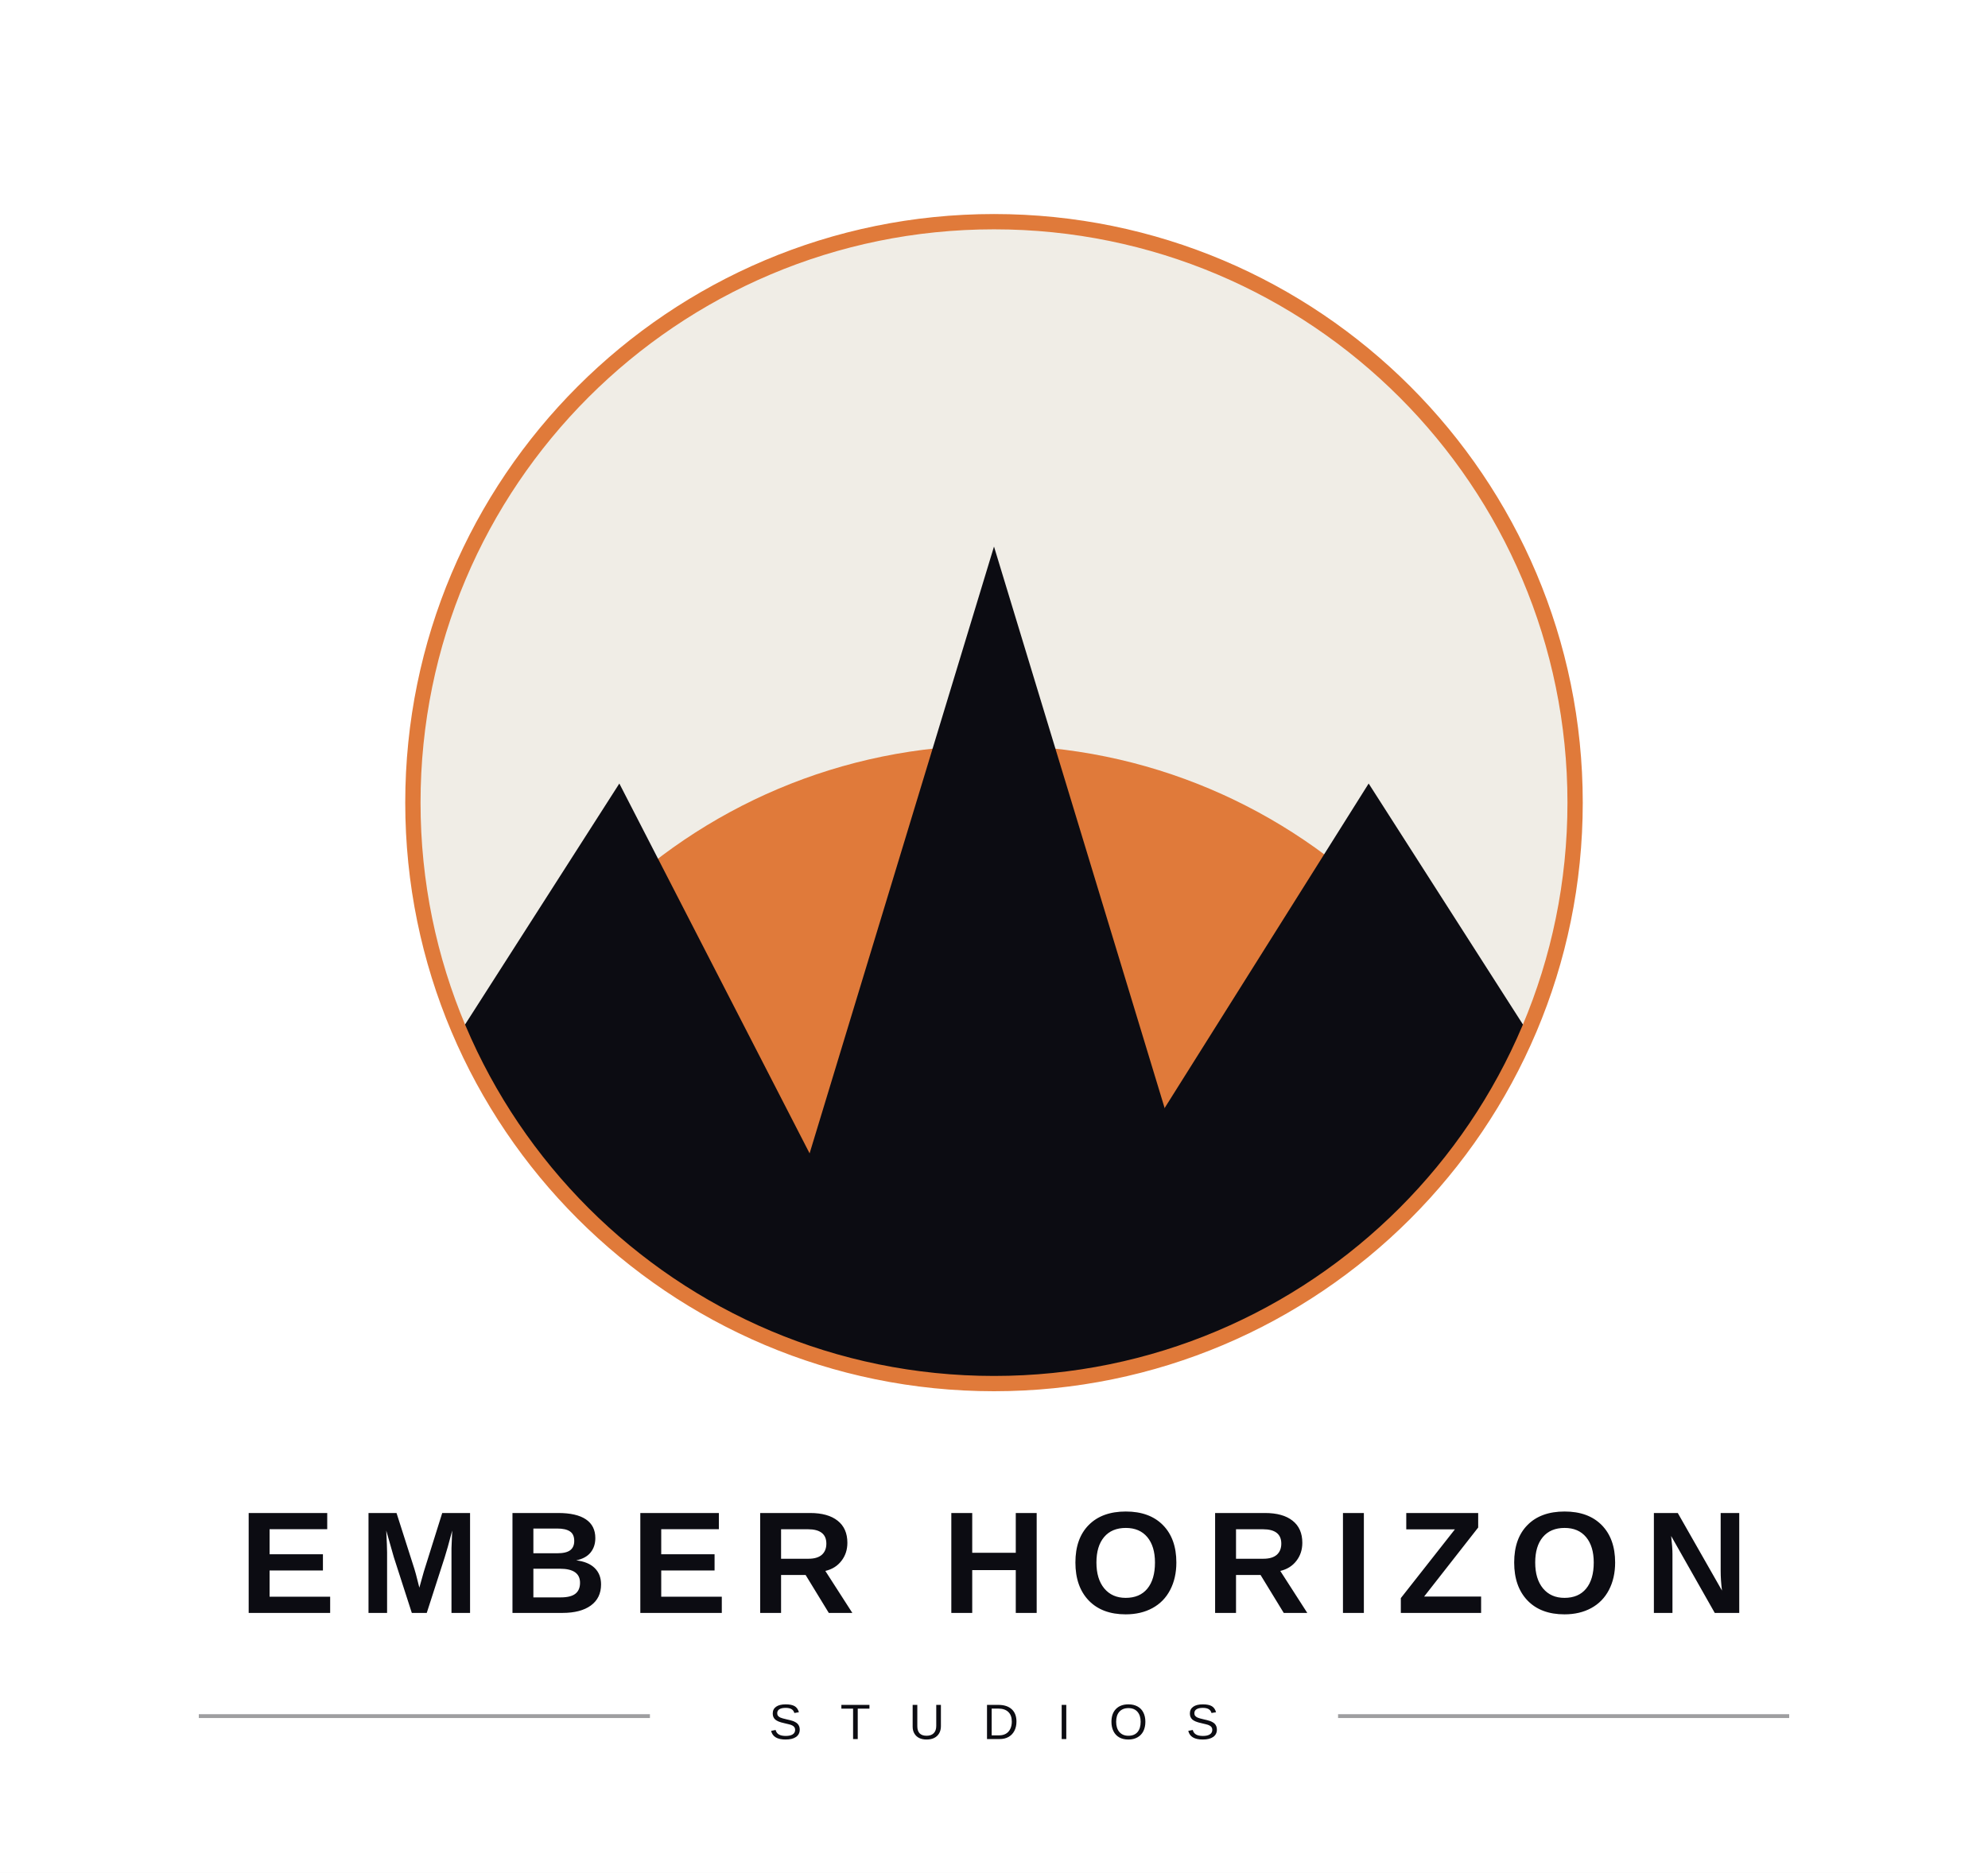
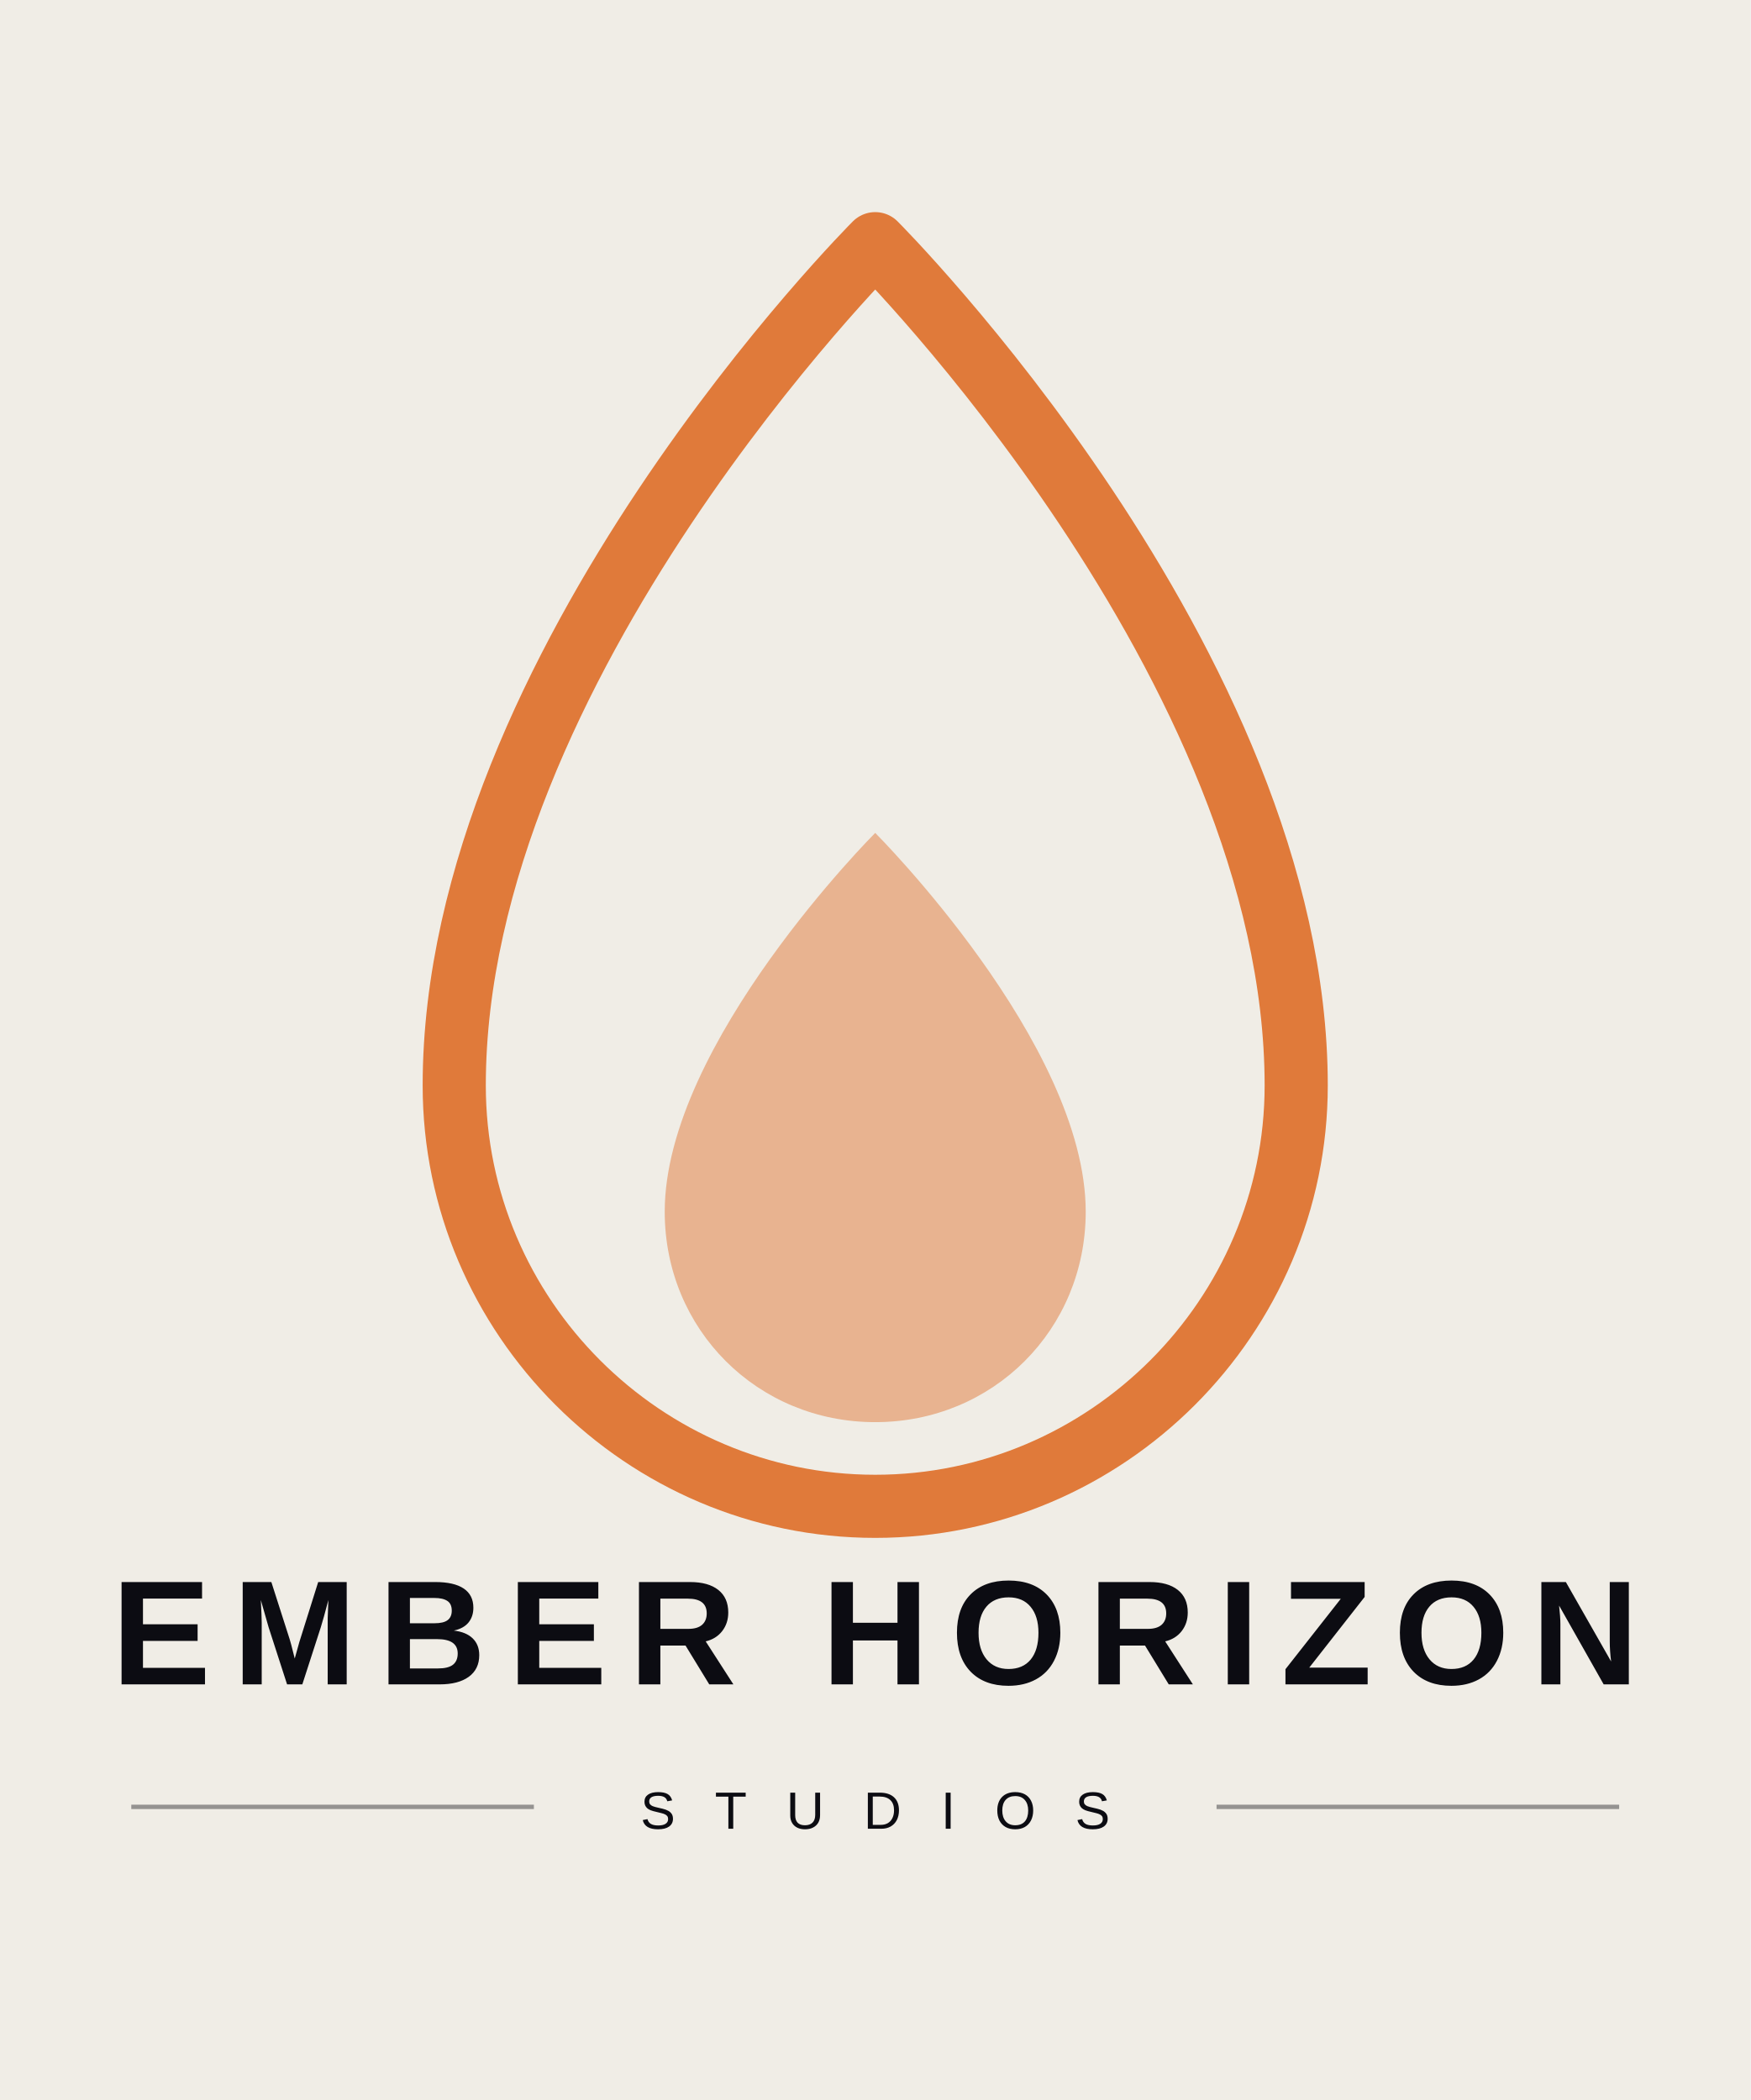
- <svg xmlns="http://www.w3.org/2000/svg" viewBox="0 0 520 490" width="520" height="490">
-   <defs>
-     <clipPath id="circle-clip">
-       <circle cx="260" cy="210" r="152" />
-     </clipPath>
-   </defs>
-   <rect width="520" height="490" fill="#ffffff" />
-   <circle cx="260" cy="210" r="152" fill="#f0ede6" />
-   <circle cx="260" cy="340" r="145" fill="#e07a3a" clip-path="url(#circle-clip)" />
-   <polygon points="50,380 162,205 252,380" fill="#0c0c12" clip-path="url(#circle-clip)" />
-   <polygon points="188,380 260,143 332,380" fill="#0c0c12" clip-path="url(#circle-clip)" />
-   <polygon points="248,380 358,205 470,380" fill="#0c0c12" clip-path="url(#circle-clip)" />
-   <circle cx="260" cy="210" r="152" fill="none" stroke="#e07a3a" stroke-width="4" />
-   <text x="260" y="422" font-family="'Arial Black', Impact, 'Helvetica Neue', Arial, sans-serif" font-size="38" font-weight="900" fill="#0c0c12" text-anchor="middle" letter-spacing="6">EMBER HORIZON</text>
-   <line x1="52" y1="449" x2="170" y2="449" stroke="#0c0c12" stroke-width="1" opacity="0.4" />
-   <text x="260" y="455" font-family="Arial, 'Helvetica Neue', sans-serif" font-size="13" font-weight="400" fill="#0c0c12" text-anchor="middle" letter-spacing="10">STUDIOS</text>
-   <line x1="350" y1="449" x2="468" y2="449" stroke="#0c0c12" stroke-width="1" opacity="0.4" />
+ <svg xmlns="http://www.w3.org/2000/svg" viewBox="0 0 400 480" version="1.1" width="400" height="480">
+   <rect width="400" height="480" x="0" y="0" fill="#f0ede6" />
+   <g transform="matrix(9.620159,0,0,9.620159,-30.88382,-2.02349)">
+     <path d="m 24,6 c 0,0 -10,10 -10,20 0,5.5 4.5,10 10,10 5.5,0 10,-4.5 10,-10 C 34,16 24,6 24,6 Z" fill="none" stroke="#e07a3a" stroke-width="1.5" stroke-linejoin="round" />
+     <path d="m 24,20 c 0,0 -5,5 -5,9 0,2.8 2.2,5 5,5 2.8,0 5,-2.2 5,-5 0,-4 -5,-9 -5,-9 z" fill="#e07a3a" fill-opacity="0.5" />
+   </g>
+   <text x="200" y="385" font-family="'Arial Black', Impact, 'Helvetica Neue', Arial, sans-serif" font-size="34" font-weight="900" fill="#0c0c12" text-anchor="middle" letter-spacing="5">EMBER HORIZON</text>
+   <line x1="30" y1="413" x2="122" y2="413" stroke="#0c0c12" stroke-width="1" opacity="0.4" />
+   <text x="200" y="418" font-family="Arial, 'Helvetica Neue', sans-serif" font-size="12" font-weight="400" fill="#0c0c12" text-anchor="middle" letter-spacing="9">STUDIOS</text>
+   <line x1="278" y1="413" x2="370" y2="413" stroke="#0c0c12" stroke-width="1" opacity="0.4" />
</svg>
